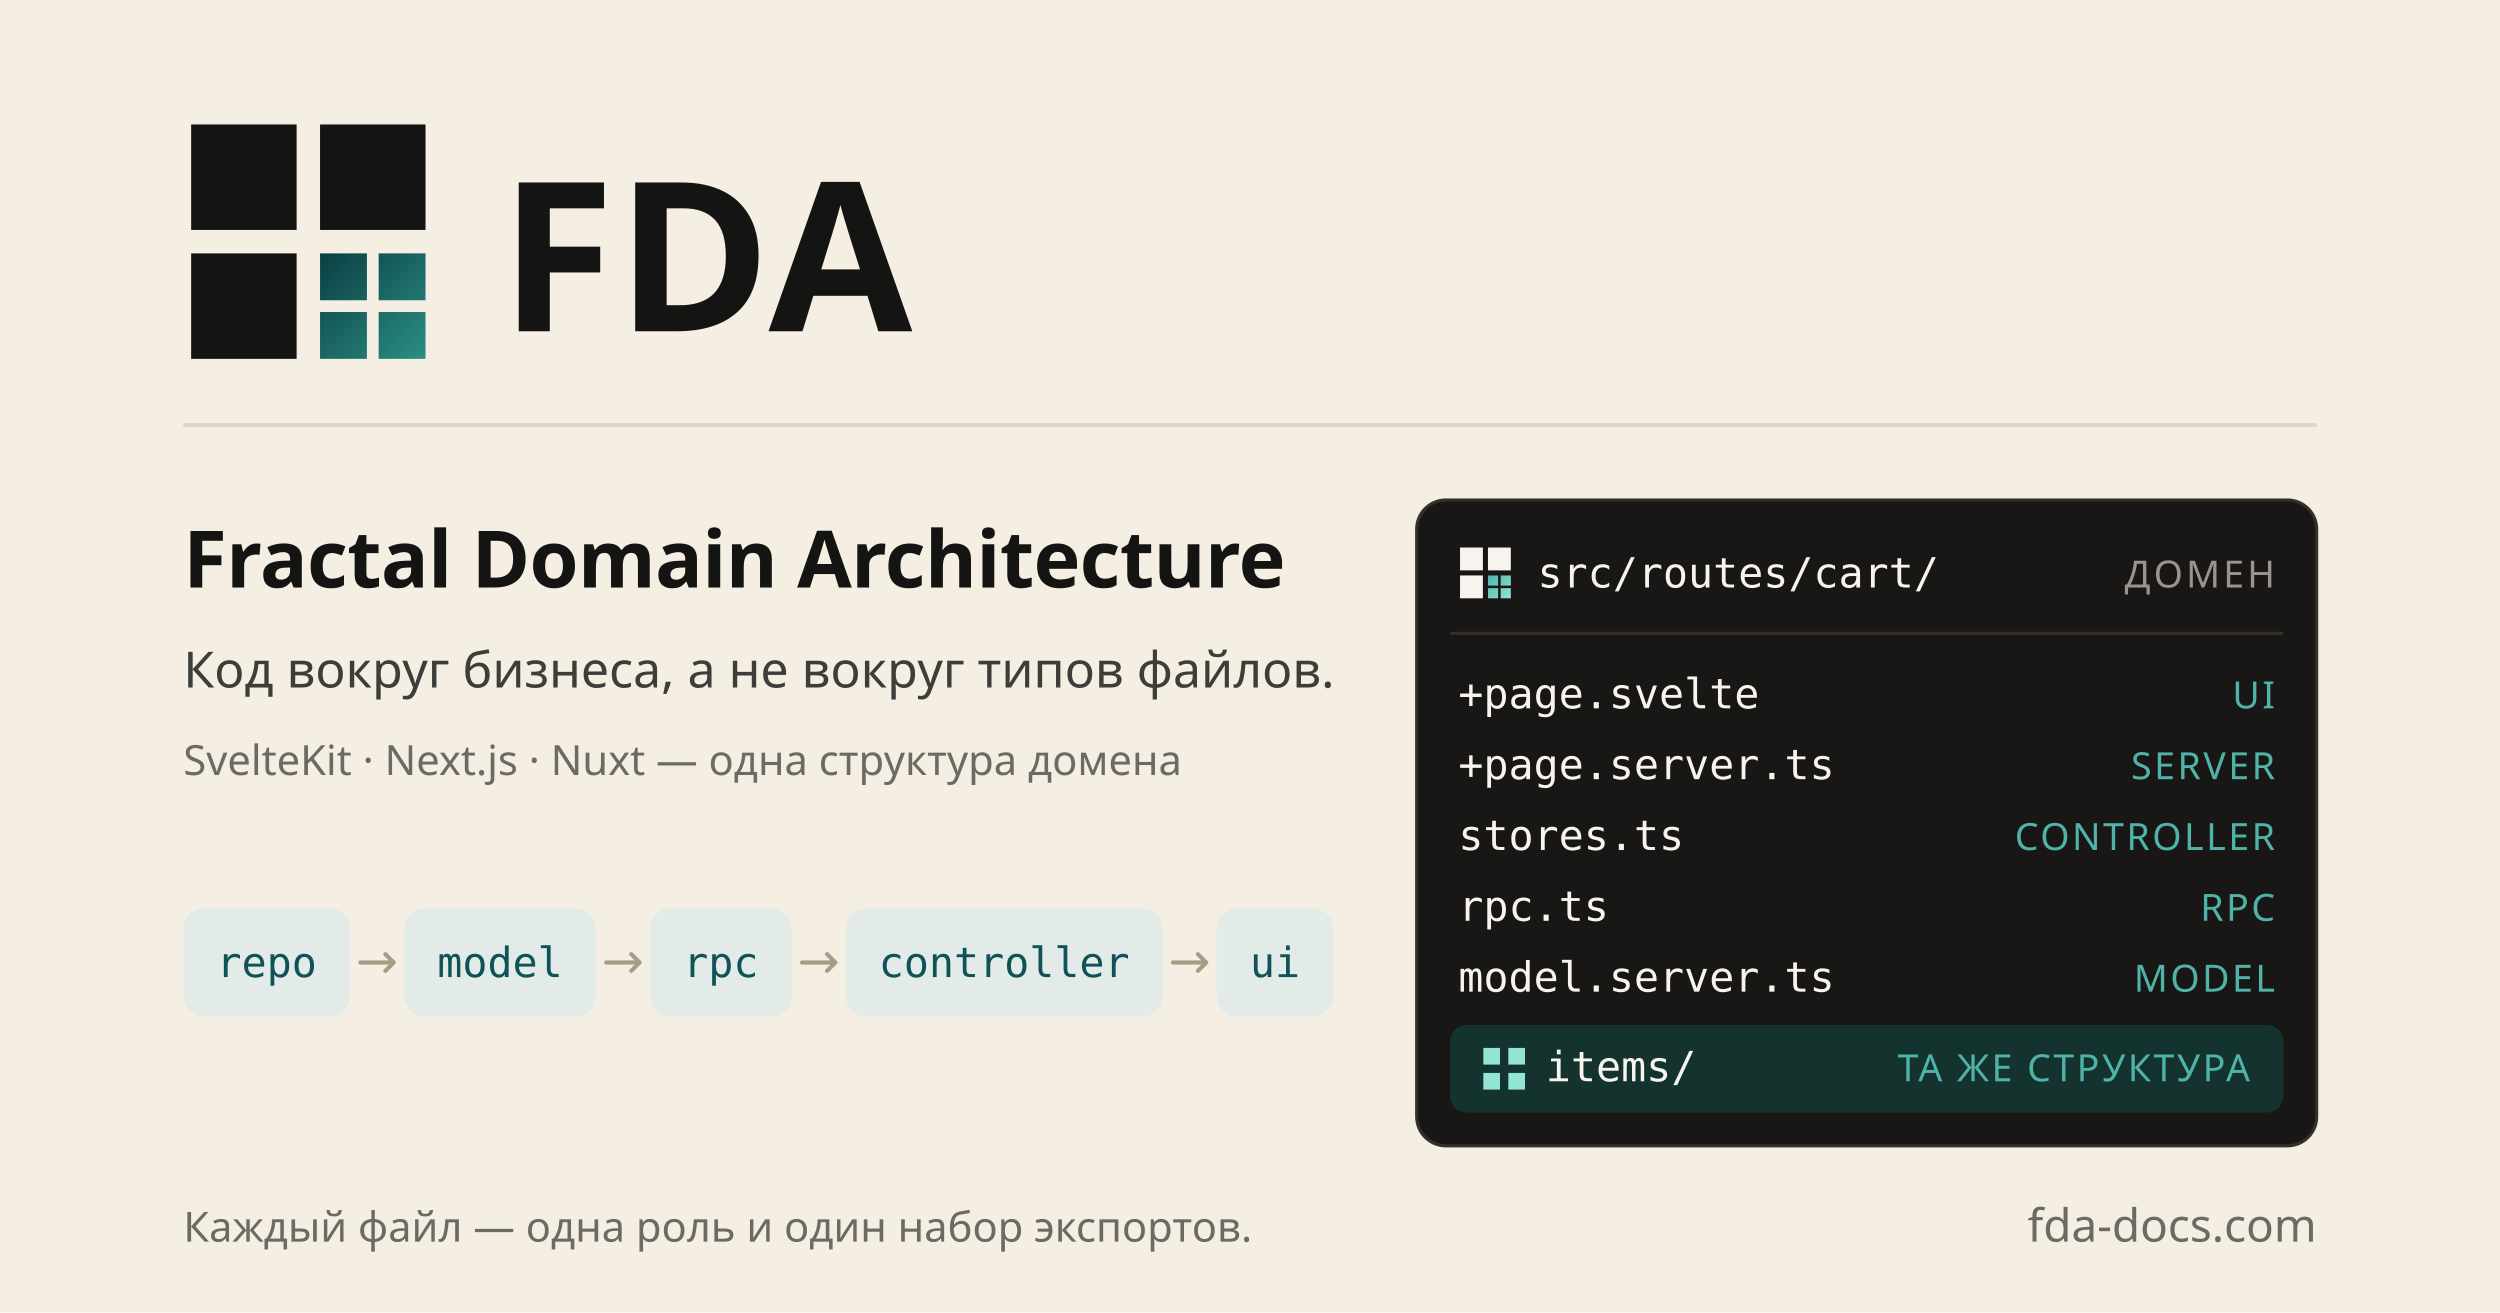
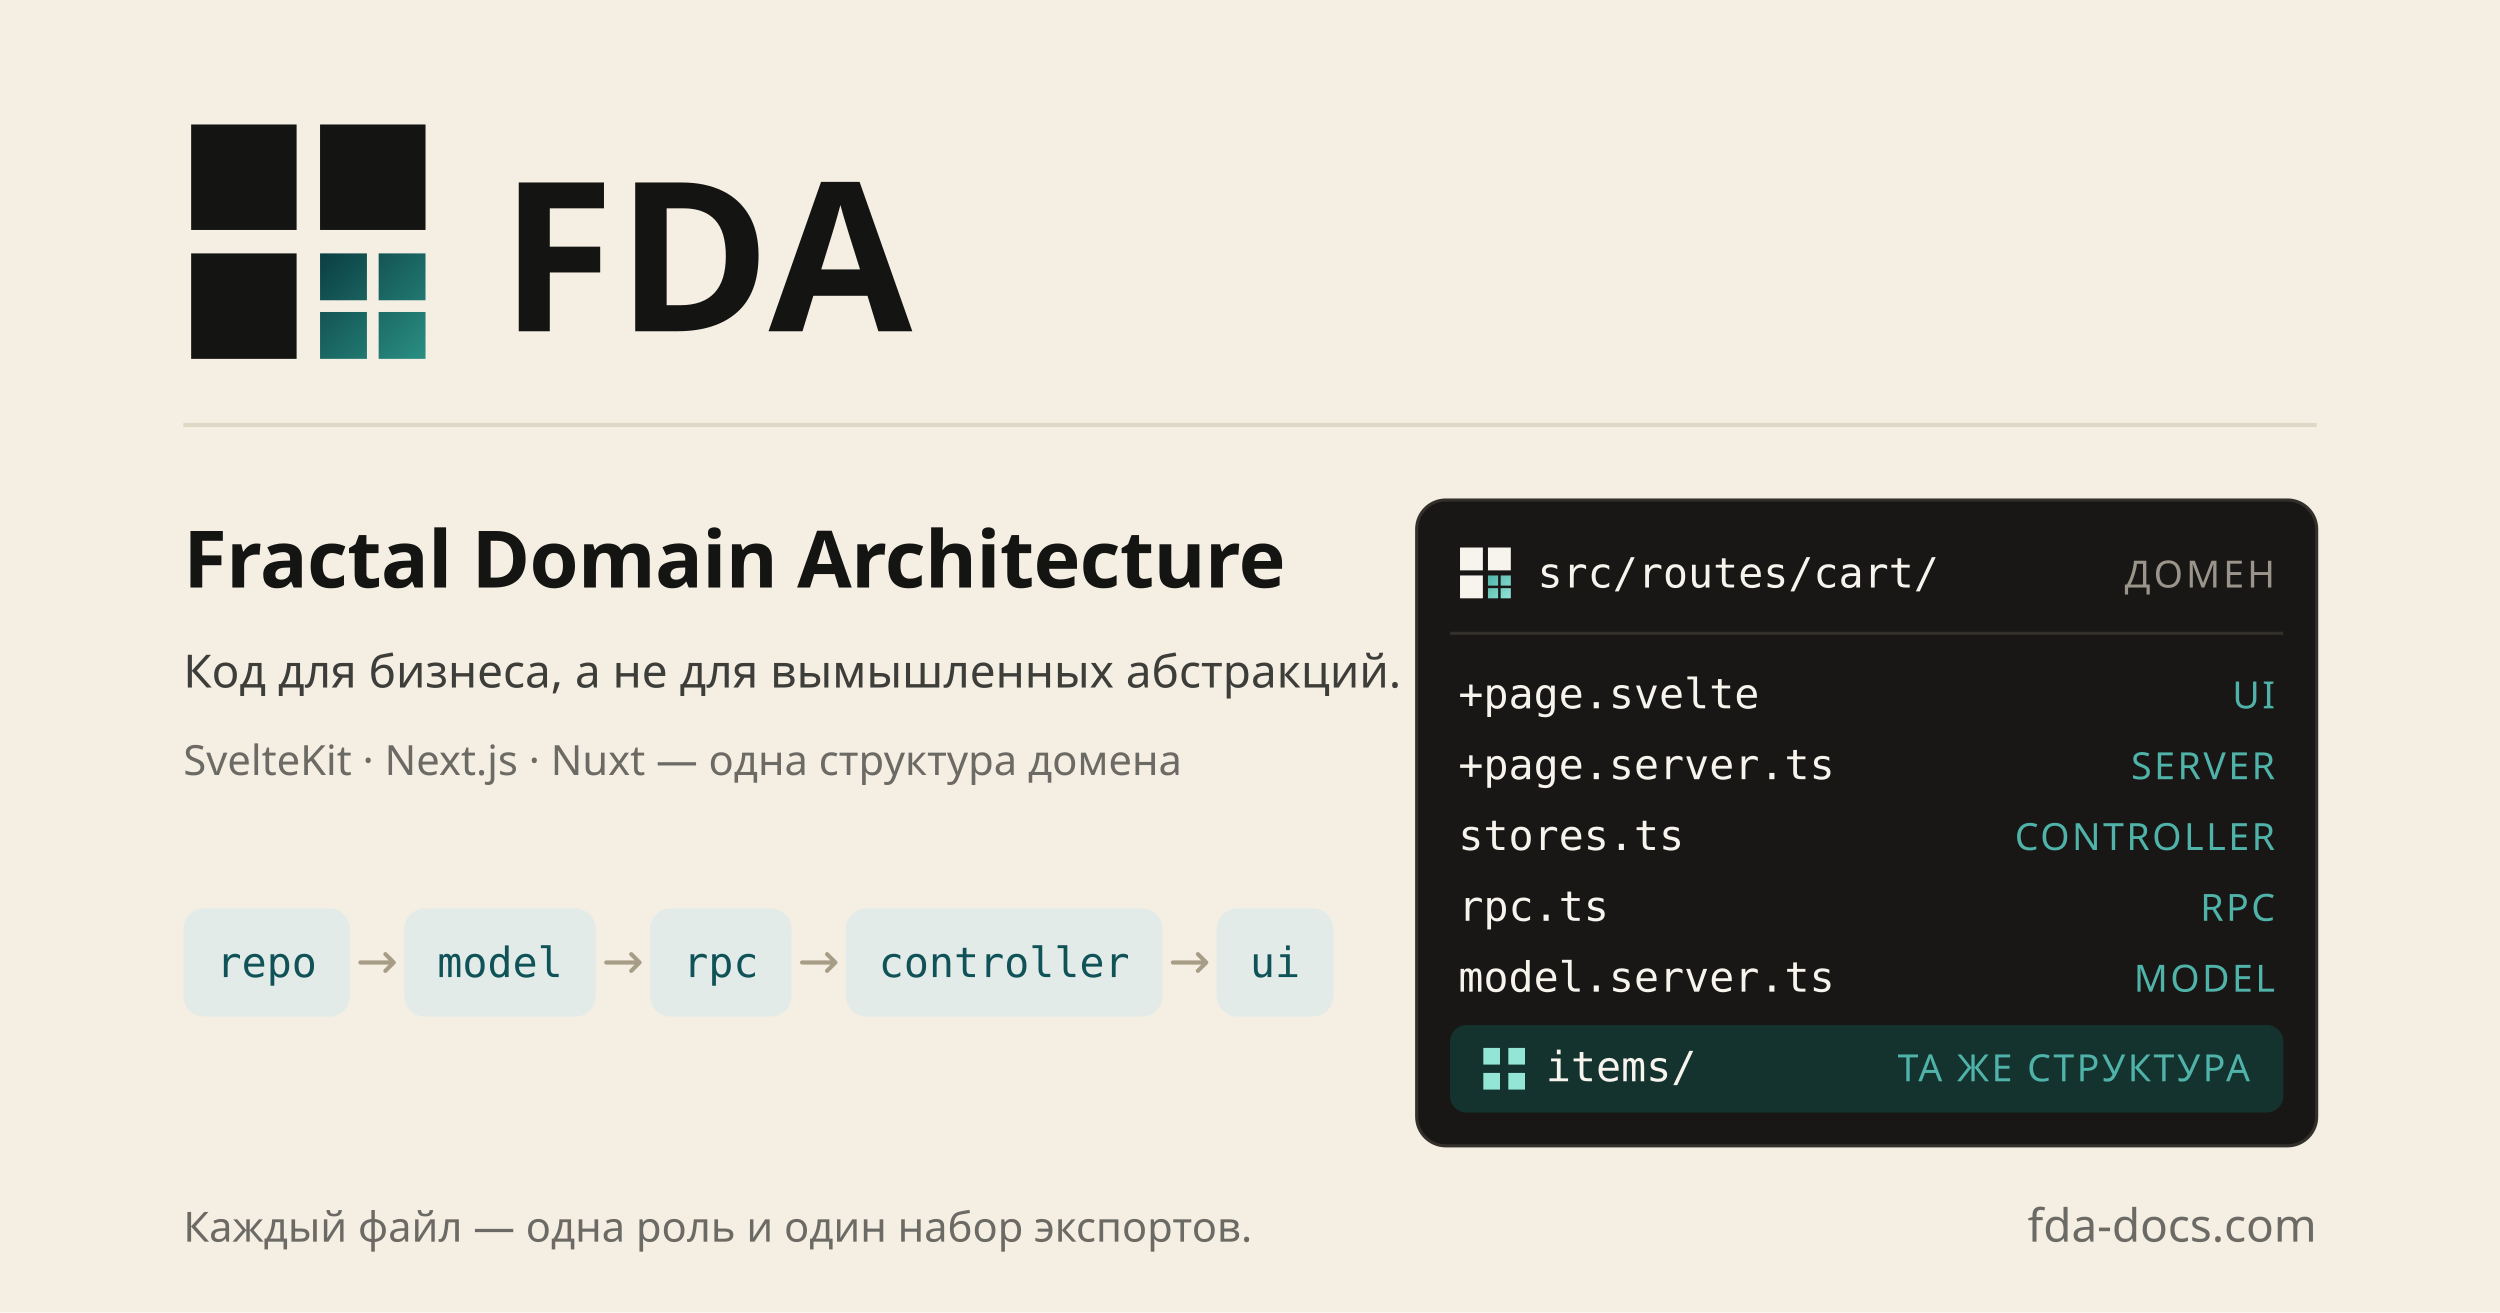
<svg xmlns="http://www.w3.org/2000/svg" width="1200" height="630" viewBox="0 0 1200 630" role="img" aria-labelledby="ogTitle ogDesc">
  <style>
    .sg { font-family: "Space Grotesk Variable", "Space Grotesk", ui-sans-serif, system-ui, "Segoe UI", sans-serif; }
    .mono { font-family: "Space Mono", ui-monospace, SFMono-Regular, Menlo, Consolas, monospace; }
  </style>
  <defs>
    <linearGradient id="markAccent" gradientUnits="userSpaceOnUse" x1="140" y1="140" x2="248" y2="248">
      <stop offset="0" stop-color="#0b3e42" />
      <stop offset="1" stop-color="#2a8f83" />
    </linearGradient>
    <linearGradient id="cardAccent" gradientUnits="userSpaceOnUse" x1="140" y1="140" x2="248" y2="248">
      <stop offset="0" stop-color="#4fb3a9" />
      <stop offset="1" stop-color="#93e6d6" />
    </linearGradient>
  </defs>
  <rect width="1200" height="630" fill="#f5efe3" />
  <g transform="translate(88,56) scale(0.46875)">
    <g fill="#141413">
      <rect x="8" y="8" width="108" height="108" />
      <rect x="140" y="8" width="108" height="108" />
      <rect x="8" y="140" width="108" height="108" />
    </g>
    <g fill="url(#markAccent)">
      <rect x="140" y="140" width="48" height="48" />
      <rect x="200" y="140" width="48" height="48" />
      <rect x="140" y="200" width="48" height="48" />
      <rect x="200" y="200" width="48" height="48" />
    </g>
  </g>
  <text class="sg" x="240" y="159" font-size="100" font-weight="700" letter-spacing="1" fill="#141413">FDA</text>
  <line x1="88" y1="204" x2="1112" y2="204" stroke="#e0d8c6" stroke-width="2" />
  <text class="sg" x="88" y="282" font-size="38" font-weight="600" letter-spacing="-0.3" fill="#141413">Fractal Domain Architecture</text>
-   <text class="sg" x="88" y="330" font-size="24" fill="#3d3d3a">Код вокруг бизнеса, а не вокруг типов файлов.</text>
+   <text class="sg" x="88" y="330" font-size="22" fill="#3d3d3a">Код для бизнеса, а не для вымышленных абстракций.</text>
  <text class="sg" x="88" y="372" font-size="20" fill="#6c6a64">SvelteKit · Next.js · Nuxt — одна структура домена</text>
  <g class="mono" font-size="20" fill="#0f5257" text-anchor="middle">
    <rect x="88" y="436" width="80" height="52" rx="10" fill="#e2ebe8" />
    <text x="128" y="469">repo</text>
    <rect x="194" y="436" width="92" height="52" rx="10" fill="#e2ebe8" />
    <text x="240" y="469">model</text>
    <rect x="312" y="436" width="68" height="52" rx="10" fill="#e2ebe8" />
    <text x="346" y="469">rpc</text>
    <rect x="406" y="436" width="152" height="52" rx="10" fill="#e2ebe8" />
    <text x="482" y="469">controller</text>
    <rect x="584" y="436" width="56" height="52" rx="10" fill="#e2ebe8" />
    <text x="612" y="469">ui</text>
  </g>
  <g stroke="#a79c86" stroke-width="2" fill="none" stroke-linecap="round" stroke-linejoin="round">
    <path d="M173 462h16M185 458l4 4-4 4" />
    <path d="M291 462h16M303 458l4 4-4 4" />
    <path d="M385 462h16M397 458l4 4-4 4" />
    <path d="M563 462h16M575 458l4 4-4 4" />
  </g>
  <rect x="680" y="240" width="432" height="310" rx="14" fill="#181715" stroke="#33302b" stroke-width="1.5" />
  <g transform="translate(700,262) scale(0.1015625)">
    <g fill="#f7f4ee">
      <rect x="8" y="8" width="108" height="108" />
      <rect x="140" y="8" width="108" height="108" />
      <rect x="8" y="140" width="108" height="108" />
    </g>
    <g fill="url(#cardAccent)">
      <rect x="140" y="140" width="48" height="48" />
      <rect x="200" y="140" width="48" height="48" />
      <rect x="140" y="200" width="48" height="48" />
      <rect x="200" y="200" width="48" height="48" />
    </g>
  </g>
  <text class="mono" x="738" y="282" font-size="20" fill="#f7f4ee">src/routes/cart/</text>
  <text class="sg" x="1092" y="282" font-size="18" letter-spacing="1.5" fill="#9a948a" text-anchor="end">ДОМЕН</text>
  <line x1="696" y1="304" x2="1096" y2="304" stroke="#33302b" stroke-width="1.5" />
  <g class="mono" font-size="20" fill="#f7f4ee">
    <text x="700" y="340">+page.svelte</text>
    <text x="700" y="374">+page.server.ts</text>
    <text x="700" y="408">stores.ts</text>
    <text x="700" y="442">rpc.ts</text>
    <text x="700" y="476">model.server.ts</text>
  </g>
  <g class="sg" font-size="18" letter-spacing="1.2" fill="#4fb3a9" text-anchor="end">
    <text x="1092" y="340">UI</text>
    <text x="1092" y="374">SERVER</text>
    <text x="1092" y="408">CONTROLLER</text>
    <text x="1092" y="442">RPC</text>
    <text x="1092" y="476">MODEL</text>
  </g>
  <rect x="696" y="492" width="400" height="42" rx="8" fill="#14332f" />
  <g fill="url(#cardAccent)">
    <rect x="712" y="503" width="8" height="8" />
    <rect x="724" y="503" width="8" height="8" />
    <rect x="712" y="515" width="8" height="8" />
    <rect x="724" y="515" width="8" height="8" />
  </g>
  <text class="mono" x="742" y="519" font-size="20" fill="#f7f4ee">items/</text>
  <text class="sg" x="1080" y="519" font-size="18" letter-spacing="1.2" fill="#4fb3a9" text-anchor="end">ТА ЖЕ СТРУКТУРА</text>
  <text class="sg" x="88" y="596" font-size="20" fill="#6c6a64">Каждый файл — одна роль и один набор экспортов.</text>
  <text class="sg" x="1112" y="596" font-size="22" fill="#6c6a64" text-anchor="end">fda-docs.com</text>
</svg>
